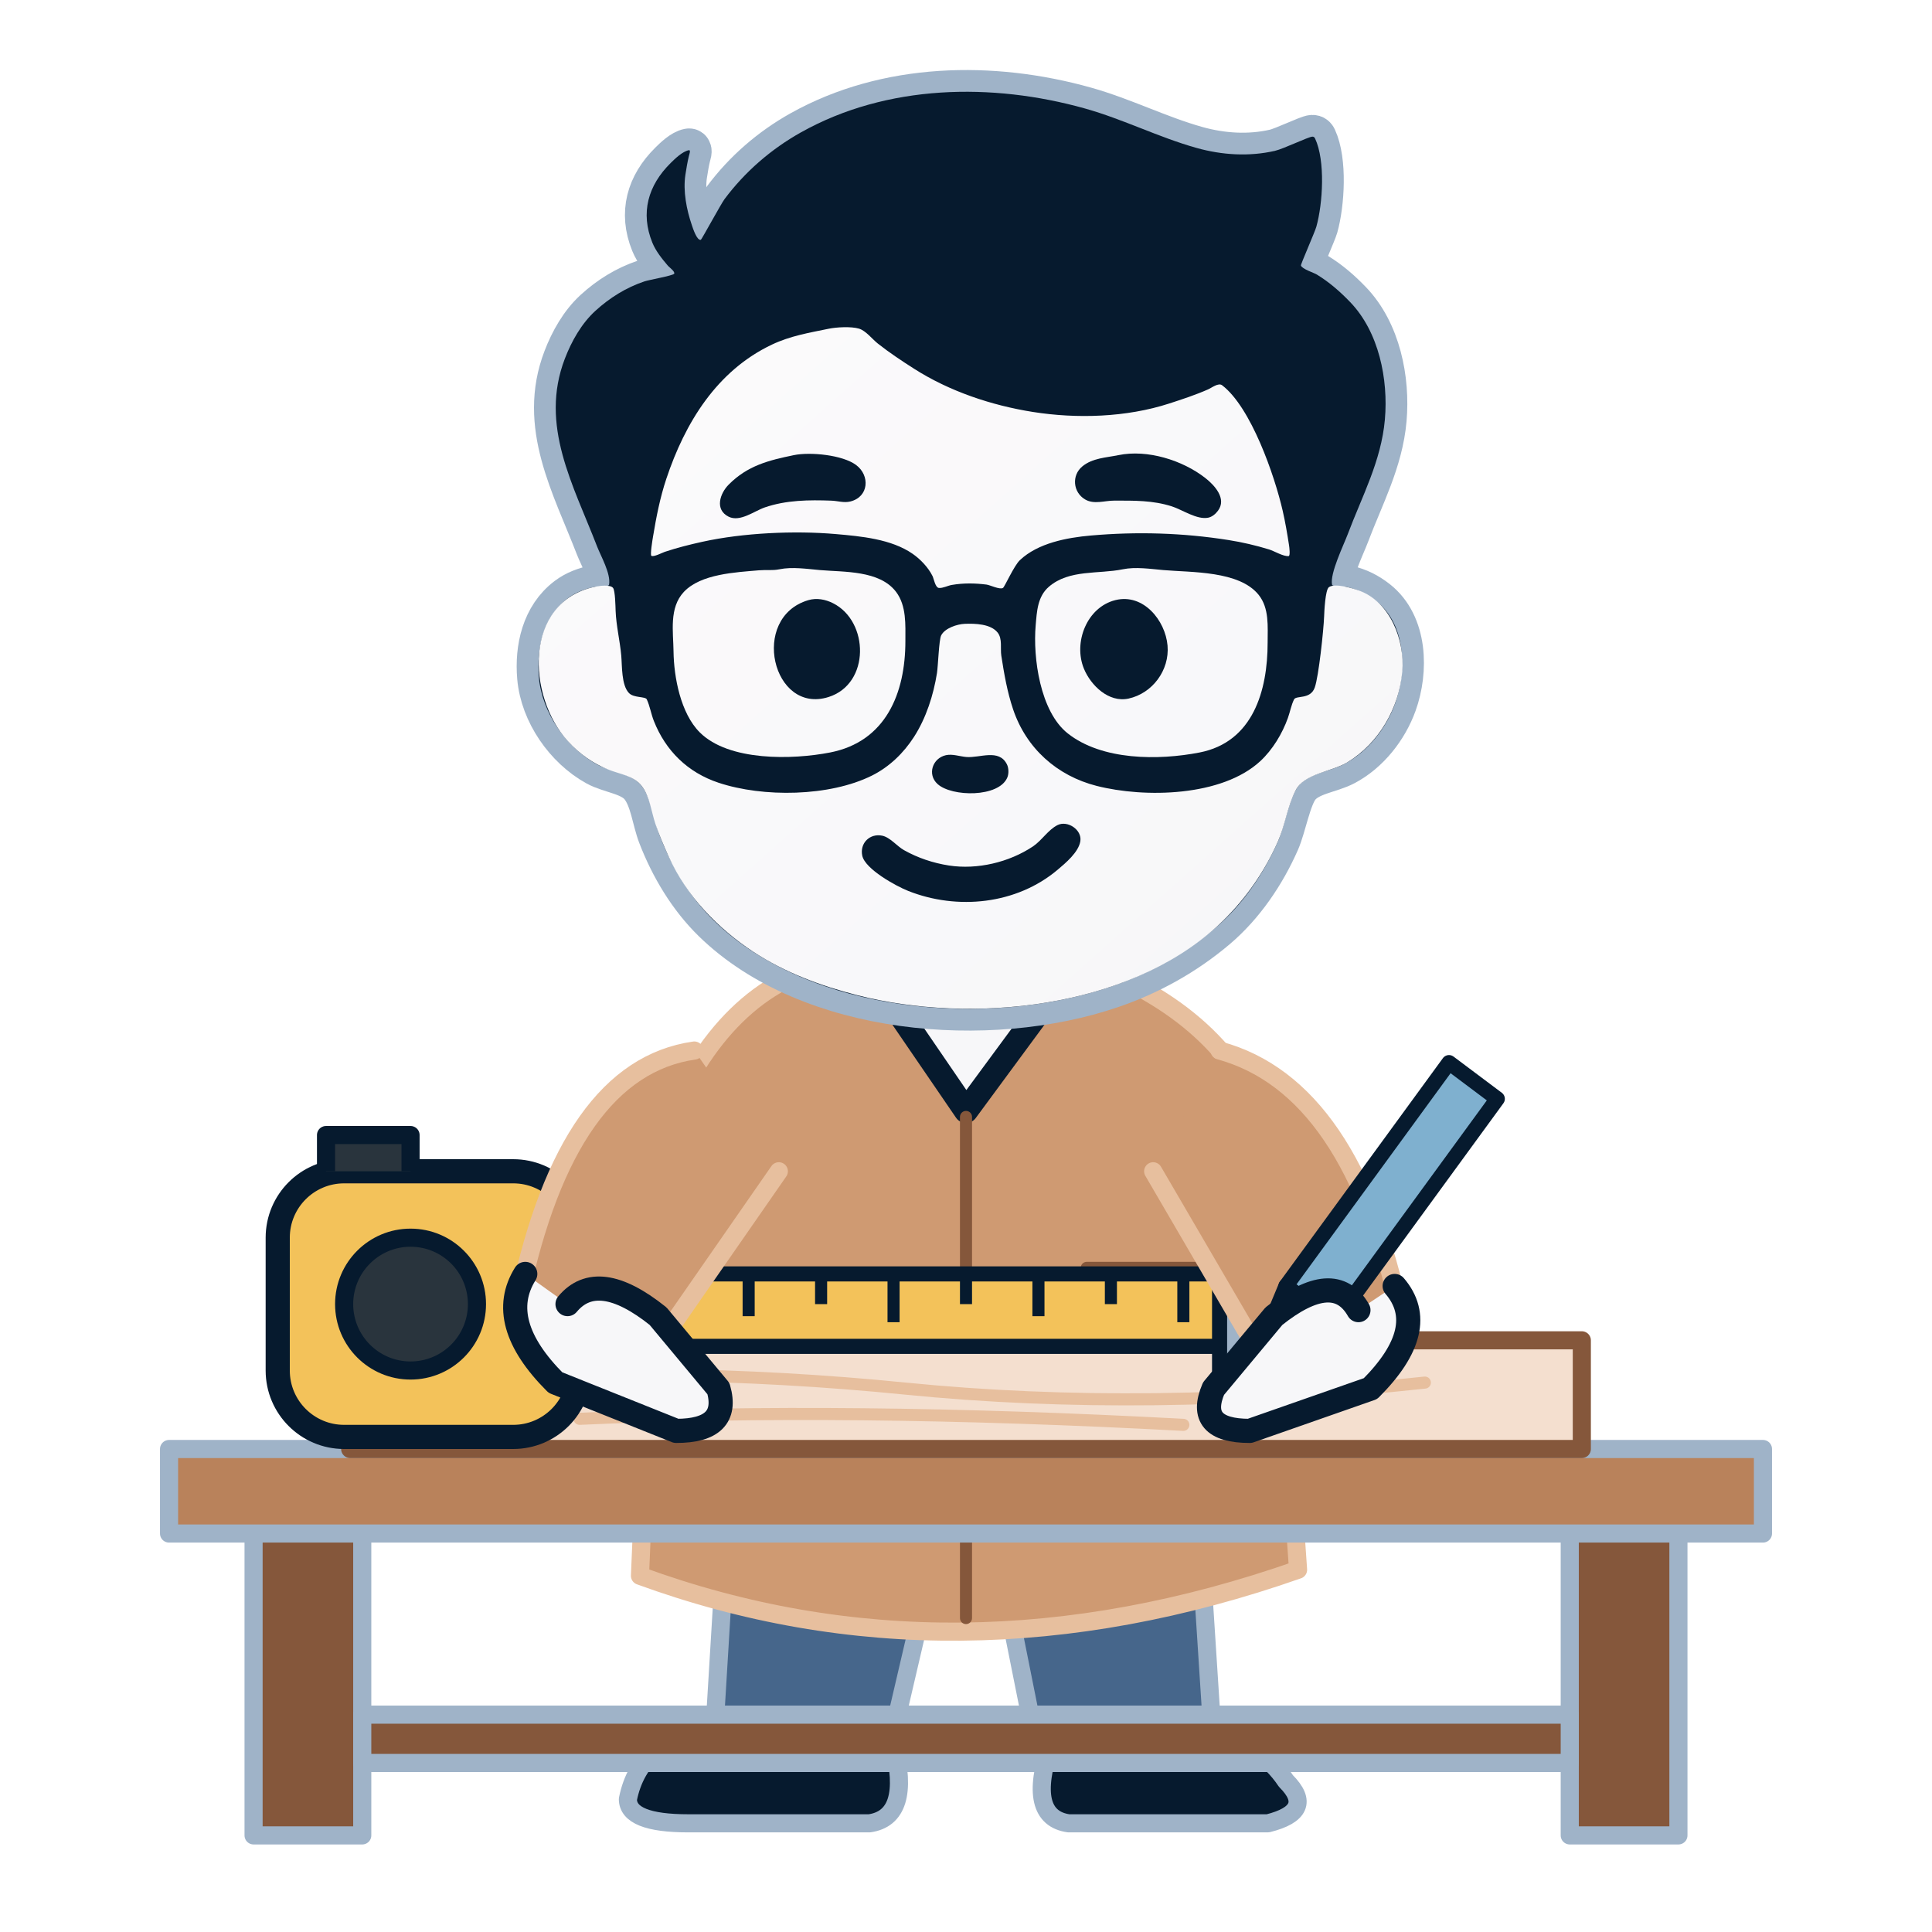
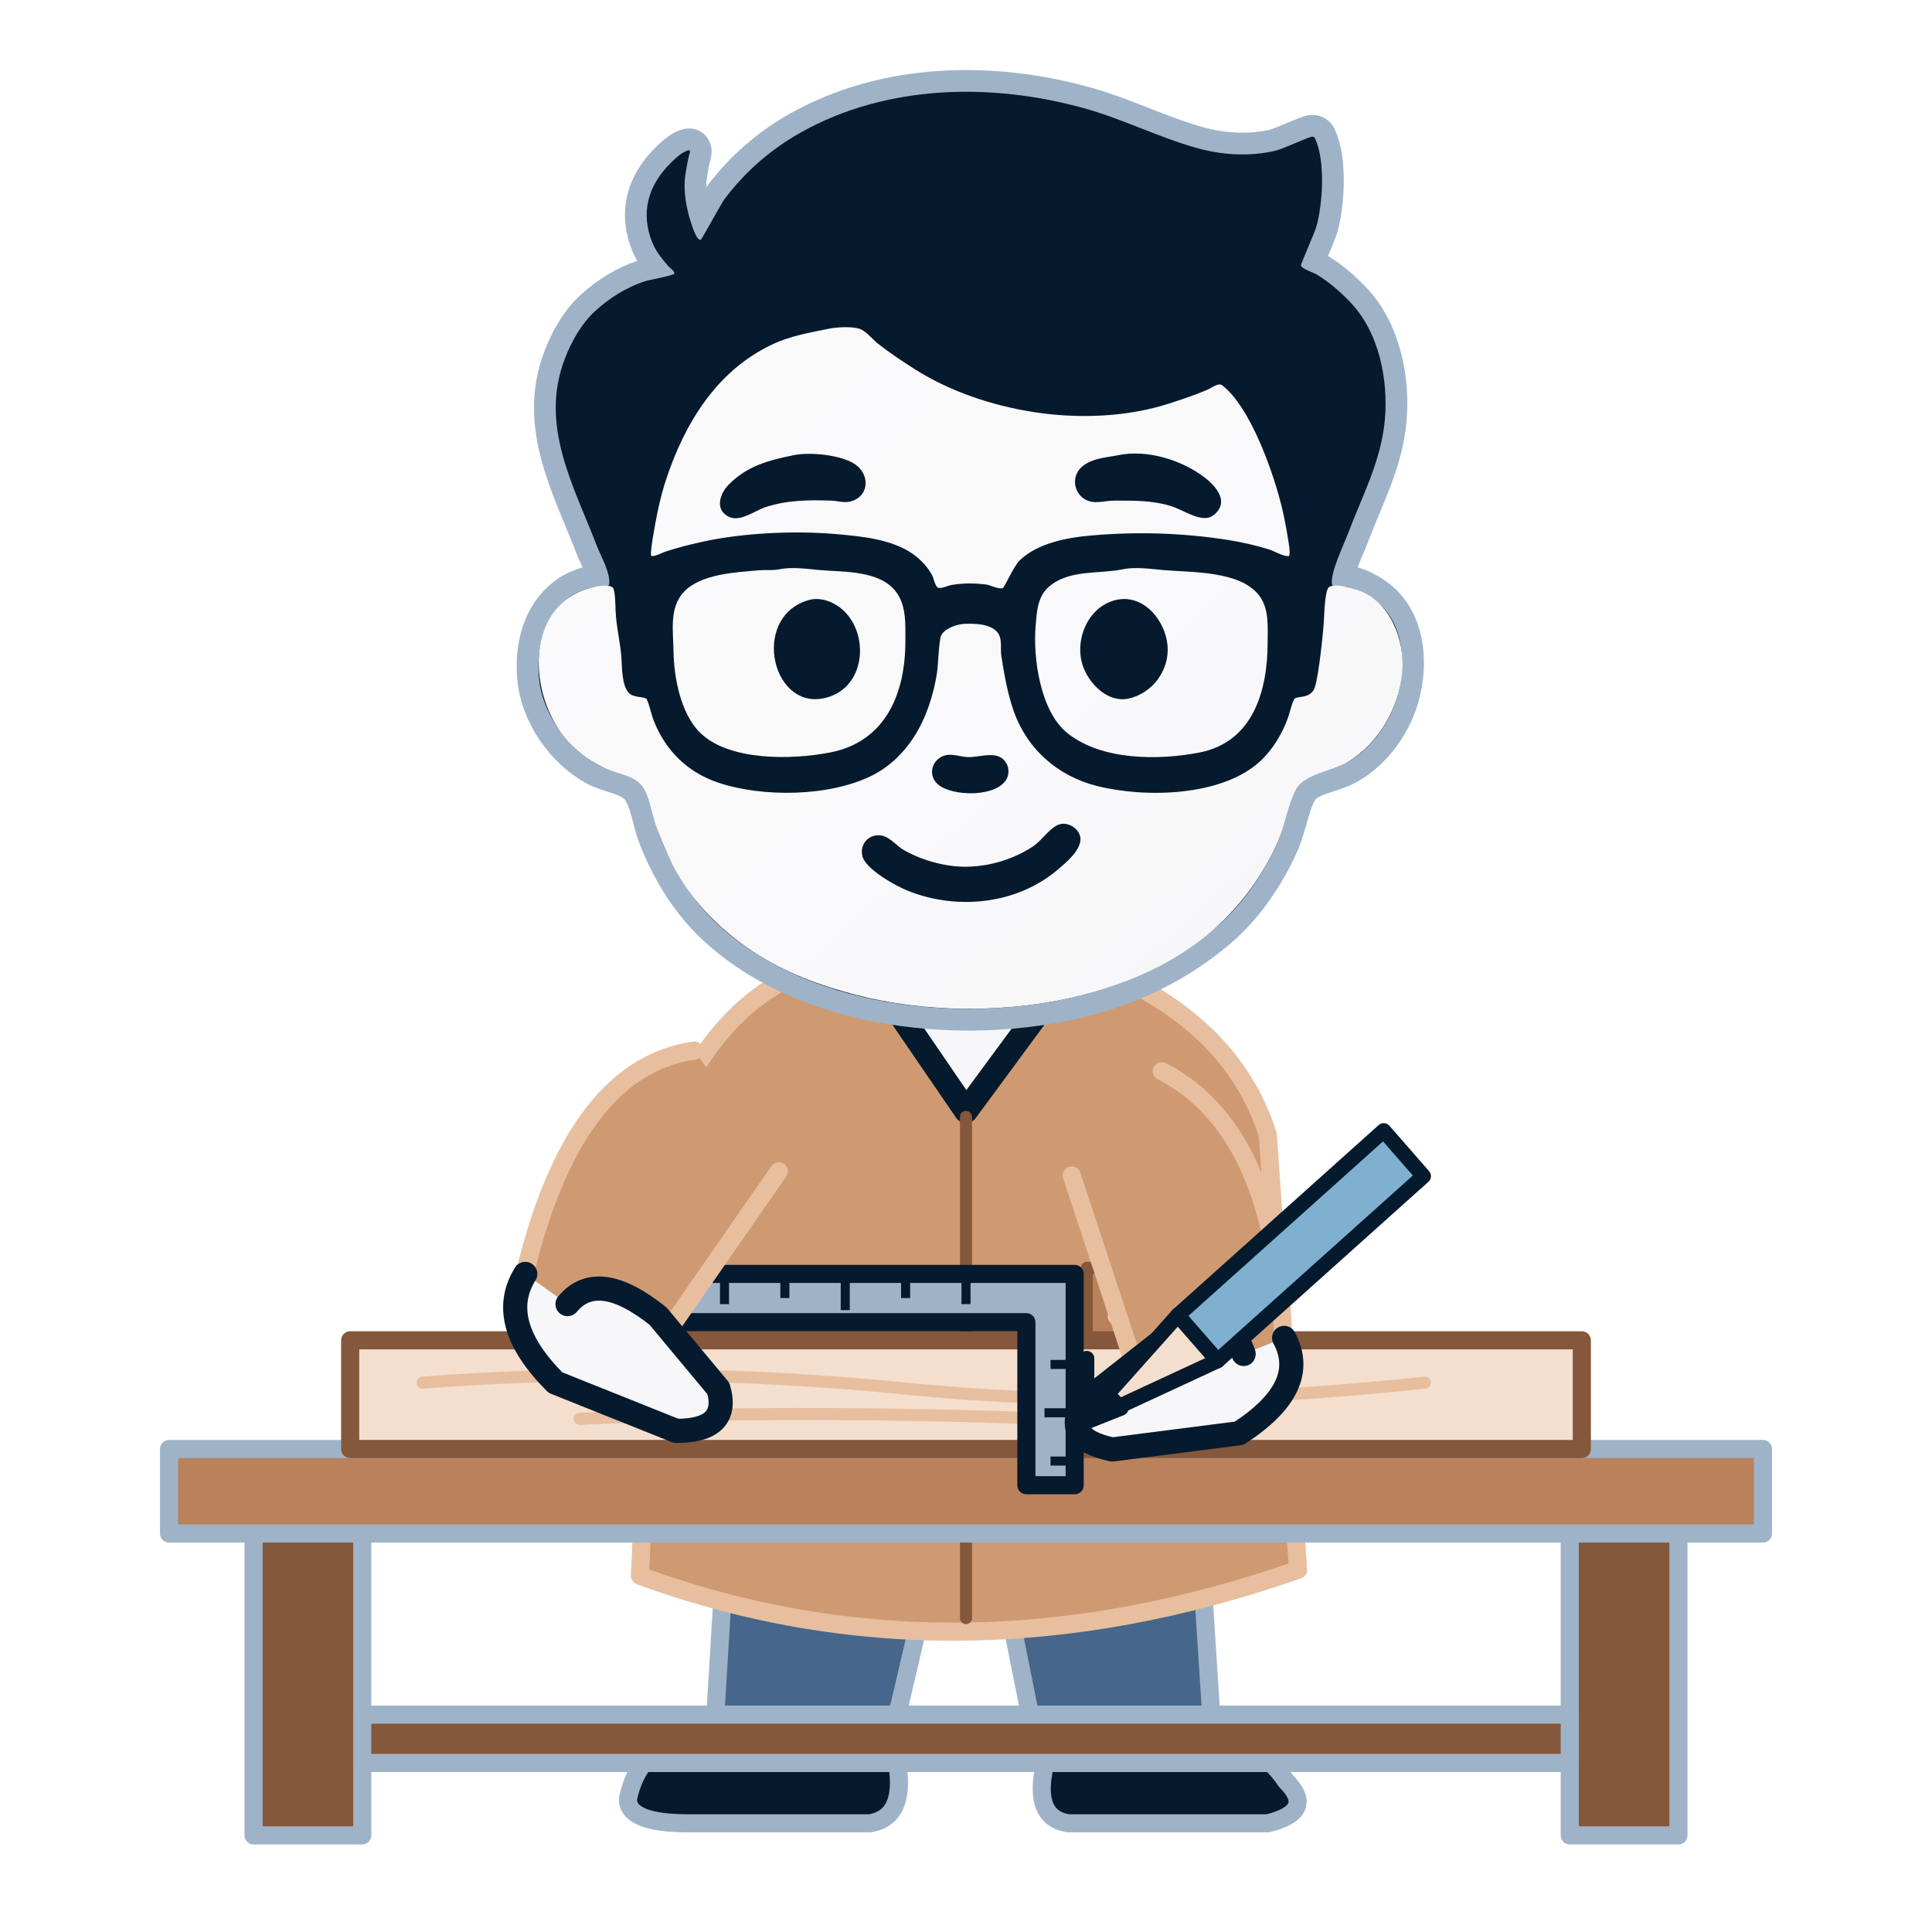
<svg xmlns="http://www.w3.org/2000/svg" width="320" height="320" viewBox="0 0 320 320" role="img" aria-labelledby="title description">
  <defs>
    <linearGradient id="face-gradient" x1="410" y1="475" x2="815" y2="930" gradientUnits="userSpaceOnUse">
      <stop offset="0" stop-color="#fbfafb" />
      <stop offset="1" stop-color="#f7f7f9" />
    </linearGradient>
-     <clipPath id="tape-slot">
-       <rect x="96" y="200" width="160" height="40" />
-     </clipPath>
  </defs>
  <style>
-     #blade { transform-box: fill-box; transform-origin: 0% 50%; animation: blade 4s ease-in-out infinite; }
-     #pencil-arm { transform-box: fill-box; transform-origin: 20% 5%; animation: tap 4s ease-in-out infinite; }
-     #head { transform-box: fill-box; transform-origin: 50% 92%; animation: look 4s ease-in-out infinite; }
-     @keyframes blade {
-       0%, 12%, 38%, 62%, 88%, 100% { transform: translateX(0); }
-       22%, 72% { transform: translateX(-98px); }
+     #square { transform-box: fill-box; transform-origin: 50% 50%; animation: snug 3s ease-in-out infinite; }
+     #stroke { transform-box: fill-box; transform-origin: 50% 50%; animation: stroke 3s ease-in-out infinite; }
+     #head { transform-box: fill-box; transform-origin: 50% 92%; animation: look 3s ease-in-out infinite; }
+     @keyframes snug {
+       0%, 14%, 100% { transform: translateX(0); }
+       6% { transform: translateX(-4px); }
    }
-     @keyframes tap {
-       0%, 40%, 48%, 90%, 98%, 100% { transform: translate(0, 0); }
-       44%, 94% { transform: translate(-2px, 7px); }
+     @keyframes stroke {
+       0%, 16%, 48%, 92%, 100% { transform: translate(0, 0); }
+       32%, 70% { transform: translate(1px, -13px); }
    }
    @keyframes look {
-       0%, 60%, 100% { transform: rotate(0deg); }
-       14%, 34%, 64%, 84% { transform: rotate(-5deg); }
-       42%, 50%, 92% { transform: rotate(4deg); }
+       0%, 16%, 100% { transform: rotate(-2deg); }
+       40%, 80% { transform: rotate(3deg); }
    }
    @media (prefers-reduced-motion: reduce) { * { animation: none !important; } }
  </style>
  <g stroke="#061a2e" stroke-width="4" stroke-linejoin="round" stroke-linecap="round">
    <path d="M120 259 L118 292 Q131 298 147 291 L154 261 M166 261 L172 291 Q187 298 201 290 L199 259" fill="#46668b" stroke="#9fb3c8" stroke-width="3" />
    <path d="M118 286 Q106 288 104 298 Q104 302 114 302 H144 Q151 301 148 289 M174 289 Q170 301 177 302 H210 Q218 300 213 295 Q209 289 200 286" fill="#061a2e" stroke="#9fb3c8" stroke-width="3" />
    <path d="M136 160 Q118 165 109 190 L106 261 Q158 280 215 260 L210 188 Q204 169 181 160 Z" fill="#cf9a72" stroke="#e7bf9e" stroke-width="3" />
    <path d="M147 165 L160 184 L174 165" fill="#f7f7f9" />
    <path d="M160 185 V268" fill="none" stroke="#85573b" stroke-width="2" />
    <path d="M180 210 H199 V229 Q189 237 180 229 Z" fill="#b9825b" stroke="#85573b" stroke-width="2" />
    <path d="M185 218 H194" stroke="#f4dfcf" stroke-width="3" />
  </g>
  <g id="bench" stroke="#9fb3c8" stroke-width="3" stroke-linejoin="round">
    <path d="M42 252 H60 V304 H42 Z M260 252 H278 V304 H260 Z" fill="#85573b" />
    <path d="M60 284 H260 V292 H60 Z" fill="#85573b" />
    <path d="M28 240 H292 V254 H28 Z" fill="#b9825b" />
  </g>
  <g id="board">
    <path d="M58 222 H262 V240 H58 Z" fill="#f4dfcf" stroke="#85573b" stroke-width="3" stroke-linejoin="round" />
    <path d="M70 229 Q110 226 150 230 T236 229 M96 235 Q140 233 196 236" fill="none" stroke="#e7bf9e" stroke-width="2" stroke-linecap="round" />
-     <path d="M207 222 V231" stroke="#061a2e" stroke-width="3" stroke-linecap="round" />
  </g>
-   <g id="tape" stroke="#061a2e" stroke-linejoin="round">
-     <g clip-path="url(#tape-slot)">
-       <g id="blade">
-         <path d="M90 211 H204 V223 H90 Z" fill="#f3c25a" stroke-width="2.5" />
-         <path d="M112 211 V216 M124 211 V218 M136 211 V216 M148 211 V219 M160 211 V216 M172 211 V218 M184 211 V216 M196 211 V219" stroke-width="2" />
-         <path d="M202 207 H208 V227 H202 Z" fill="#9fb3c8" stroke-width="2.5" />
-       </g>
-     </g>
-     <rect x="46" y="194" width="50" height="44" rx="11" fill="#f3c25a" stroke-width="4" />
-     <circle cx="68" cy="216" r="11" fill="#29343d" stroke-width="3" />
-     <path d="M54 194 V188 H68 V194" fill="#29343d" stroke-width="3" />
+   <path d="M180 225 V238" stroke="#061a2e" stroke-width="2.5" stroke-linecap="round" />
+   <g id="square" stroke="#061a2e" stroke-linejoin="round">
+     <path d="M100 211 H178 V246 H170 V219 H100 Z" fill="#9fb3c8" stroke-width="3" />
+     <path d="M110 211 V215 M120 211 V216 M130 211 V215 M140 211 V217 M150 211 V215 M160 211 V216 M174 226 H178 M173 234 H178 M174 242 H178" stroke-width="1.5" />
  </g>
  <path d="M115 174 Q94 177 86 215 L104 230 L129 194" fill="#cf9a72" stroke="#e7bf9e" stroke-width="3" stroke-linecap="round" stroke-linejoin="round" />
  <path d="M87 211 Q82 219 92 229 L112 237 Q121 237 119 230 L109 218 Q99 210 94 216" fill="#f7f7f9" stroke="#061a2e" stroke-width="4" stroke-linecap="round" stroke-linejoin="round" />
-   <g id="pencil-arm">
-     <path d="M202 174 Q224 180 232 218 L212 230 L191 194" fill="#cf9a72" stroke="#e7bf9e" stroke-width="3" stroke-linecap="round" stroke-linejoin="round" />
-     <g stroke="#061a2e" stroke-width="2.5" stroke-linejoin="round" stroke-linecap="round">
-       <path d="M213 213 L240 176 L248 182 L221 219 Z" fill="#7fb0cf" />
-       <path d="M213 213 L208 225 L221 219 Z" fill="#f4dfcf" />
-       <path d="M210 221 L208 225 L212 223 Z" fill="#061a2e" />
+   <g transform="rotate(12 205 176) translate(-9 6)">
+     <g id="stroke">
+       <path d="M202 174 Q224 180 232 218 L212 230 L191 194" fill="#cf9a72" stroke="#e7bf9e" stroke-width="3" stroke-linecap="round" stroke-linejoin="round" />
+       <path d="M231 213 Q237 220 227 230 L207 237 Q198 237 201 230 L211 218 Q221 210 225 217" fill="#f7f7f9" stroke="#061a2e" stroke-width="4" stroke-linecap="round" stroke-linejoin="round" />
+       <g stroke="#061a2e" stroke-width="2.5" stroke-linejoin="round" stroke-linecap="round">
+         <path d="M213 213 L240 176 L248 182 L221 219 Z" fill="#7fb0cf" />
+         <path d="M213 213 L201 234 L221 219 Z" fill="#f4dfcf" />
+         <path d="M204 228 L201 234 L207 230 Z" fill="#061a2e" />
+       </g>
    </g>
-     <path d="M231 213 Q237 220 227 230 L207 237 Q198 237 201 230 L211 218 Q221 210 225 217" fill="#f7f7f9" stroke="#061a2e" stroke-width="4" stroke-linecap="round" stroke-linejoin="round" />
  </g>
  <g id="head">
    <g transform="rotate(0 160 105)">
      <g transform="translate(77 9) scale(.24) translate(-278 -263)">
        <g id="eugene-face">
          <path id="hair-and-glasses-silhouette" stroke="#9fb3c8" stroke-width="30" stroke-linejoin="round" paint-order="stroke" d="M 369.23,602.61 C 352.87,560.22 329.29,519.06 347.00,473.00 C 351.61,461.01 358.42,448.84 368.00,440.08 C 377.86,431.06 389.30,423.90 402.00,419.67 C 405.13,418.62 421.28,415.80 422.38,414.46 C 423.45,413.16 418.94,409.86 418.20,408.99 C 414.11,404.20 409.79,398.89 407.39,393.00 C 399.00,372.38 404.38,353.45 420.00,338.01 C 423.05,334.99 428.20,329.98 432.61,329.15 C 434.06,328.88 432.78,332.41 432.63,333.00 C 431.59,337.27 430.87,341.67 430.20,346.00 C 428.43,357.40 430.99,370.26 434.67,381.00 C 435.30,382.84 438.14,391.79 440.86,390.99 C 441.35,390.85 454.84,366.06 457.13,363.00 C 471.25,344.06 489.36,328.36 510.00,316.81 C 569.27,283.63 641.87,282.41 706.00,300.39 C 732.28,307.76 756.77,320.26 783.00,327.61 C 800.53,332.52 819.19,333.69 837.00,329.61 C 842.98,328.24 860.05,319.93 862.89,319.80 C 863.84,319.76 864.40,320.33 864.77,321.14 C 871.91,336.47 870.08,366.07 865.61,382.00 C 864.59,385.65 854.74,407.97 854.98,408.72 C 855.82,411.24 863.72,413.60 866.00,415.00 C 874.65,420.31 881.95,426.70 888.98,434.00 C 908.82,454.61 915.34,487.34 912.92,515.00 C 910.41,543.67 897.13,567.99 887.20,594.38 C 884.40,601.81 874.88,621.28 876.45,629.00 C 876.78,630.66 885.35,630.23 887.00,630.64 C 894.66,632.50 900.79,635.53 907.00,640.39 C 927.60,656.56 928.09,688.54 919.98,711.00 C 913.80,728.13 901.20,744.17 885.00,752.73 C 875.01,758.01 860.52,758.96 853.22,768.00 C 846.99,775.73 843.65,795.86 839.19,806.00 C 829.34,828.39 814.77,849.93 796.00,865.80 C 774.66,883.83 750.42,897.29 724.00,906.33 C 639.71,935.16 516.22,925.50 450.01,860.98 C 433.29,844.69 420.75,823.65 412.39,802.00 C 408.32,791.47 407.05,777.01 400.11,768.02 C 393.08,758.92 378.68,758.30 369.00,752.94 C 347.96,741.30 331.21,717.35 329.08,693.00 C 327.33,672.96 332.10,651.16 349.00,638.41 C 354.70,634.11 361.11,631.83 368.00,630.39 C 369.55,630.07 377.22,630.76 377.52,628.97 C 378.81,621.40 371.76,609.19 369.23,602.61 Z" fill="#061a2e" />
          <path id="hair-highlight" d="M 606.00,289.39 C 598.22,290.99 589.91,290.95 582.00,292.20 C 548.23,297.53 513.80,310.59 487.00,332.18 C 473.79,342.82 461.23,355.38 452.39,370.00 C 450.87,372.52 441.89,390.69 440.86,390.99 C 438.14,391.79 435.30,382.84 434.67,381.00 C 430.97,370.21 429.08,358.43 430.08,347.00 C 430.45,342.71 431.43,338.20 432.39,334.00 C 432.54,333.33 433.91,329.63 433.10,329.17 C 430.71,327.84 416.88,341.07 415.02,343.00 C 401.91,356.63 400.58,376.28 407.39,393.00 C 409.79,398.89 414.11,404.20 418.20,408.99 C 418.94,409.86 423.45,413.16 422.38,414.46 C 422.37,414.48 396.76,421.38 393.00,423.25 C 369.55,434.92 352.65,453.86 344.69,479.00 C 335.96,506.58 342.19,533.49 351.33,560.00 C 353.58,566.52 356.79,572.77 359.73,579.00 C 360.09,579.76 361.48,584.60 362.45,584.60 C 362.78,584.60 362.04,581.25 362.00,581.00 C 361.24,576.63 359.92,572.38 359.19,568.00 C 357.42,557.36 356.00,546.80 356.00,536.00 C 356.00,504.25 367.21,471.58 393.00,451.39 C 403.39,443.27 415.28,436.96 428.00,433.39 C 432.32,432.18 448.98,430.31 451.39,428.30 C 451.75,428.00 467.35,398.06 471.13,393.00 C 488.99,369.05 513.66,349.84 541.00,337.81 C 589.00,316.68 645.05,316.41 695.00,330.39 C 720.86,337.63 745.18,349.37 771.00,356.61 C 784.15,360.30 798.35,362.99 812.00,362.99 C 817.81,362.99 826.36,359.41 831.88,361.31 C 834.81,362.32 833.09,367.79 832.61,370.00 C 830.61,379.04 827.17,388.09 822.38,396.00 C 813.83,410.16 803.26,421.52 790.00,431.37 C 786.22,434.17 782.21,436.63 778.00,438.75 C 777.47,439.01 774.40,440.11 774.40,440.86 C 774.40,441.61 777.54,441.89 778.00,441.94 C 781.74,442.41 785.21,443.00 789.00,443.00 C 800.93,443.00 813.24,440.52 824.00,435.25 C 827.88,433.34 831.93,429.97 836.00,428.70 C 845.86,425.64 871.62,451.95 876.87,459.00 C 891.23,478.26 897.10,503.43 897.98,527.00 C 898.20,533.01 897.00,538.95 897.00,545.00 C 897.00,553.84 895.27,563.36 893.38,572.00 C 892.73,575.01 892.13,578.01 891.37,581.00 C 891.12,581.98 890.89,582.96 890.64,583.94 C 890.50,584.49 889.74,585.60 890.30,585.60 C 890.92,585.60 892.48,581.54 892.75,581.00 C 895.51,575.48 898.31,569.84 900.33,564.00 C 908.44,540.50 915.12,517.20 912.92,492.00 C 910.73,466.89 899.81,444.61 882.00,427.01 C 876.52,421.59 869.82,416.87 863.00,413.27 C 861.16,412.30 855.68,410.82 854.98,408.72 C 854.74,407.97 864.59,385.65 865.61,382.00 C 870.08,366.07 871.91,336.47 864.77,321.14 C 864.40,320.33 863.84,319.76 862.89,319.80 C 860.05,319.93 842.98,328.24 837.00,329.61 C 819.19,333.69 800.53,332.52 783.00,327.61 C 764.86,322.52 747.70,314.37 730.00,308.02 C 698.12,296.58 663.87,289.00 630.00,289.00 C 622.31,289.00 613.54,287.84 606.00,289.39 Z" fill="url(#hair-gradient)" />
          <g id="face-and-lenses" fill="url(#face-gradient)">
            <path id="face-and-ears" d="M 368.00,630.39 C 318.07,640.80 320.92,706.13 349.08,737.00 C 356.96,745.64 366.16,752.23 377.00,756.61 C 384.95,759.82 394.54,760.81 400.11,768.02 C 405.59,775.11 406.66,785.65 409.45,794.00 C 412.06,801.85 415.43,809.47 418.81,817.00 C 430.89,843.85 452.68,866.32 477.00,882.33 C 498.89,896.73 523.73,905.94 549.00,912.37 C 627.76,932.42 734.91,921.58 797.00,864.92 C 815.05,848.45 829.35,828.37 839.19,806.00 C 844.11,794.81 845.77,781.79 851.30,771.00 C 857.32,759.23 876.09,758.20 887.00,751.61 C 908.73,738.47 922.72,714.15 924.92,689.00 C 926.80,667.54 916.70,640.86 895.00,633.02 C 890.65,631.45 878.44,627.78 874.31,630.70 C 871.75,632.51 871.11,647.53 870.98,651.00 C 870.63,660.19 867.28,692.24 864.51,700.00 C 861.49,708.46 851.69,705.25 850.23,708.19 C 848.29,712.10 847.46,716.88 845.98,721.00 C 842.08,731.86 835.44,742.91 826.92,750.80 C 800.45,775.30 747.24,776.32 714.00,767.87 C 686.63,760.92 665.37,741.90 656.33,715.00 C 652.24,702.80 650.16,690.64 648.20,678.00 C 647.43,673.04 649.06,666.37 645.69,662.09 C 640.90,655.99 629.97,655.76 623.00,656.02 C 617.74,656.22 609.23,659.00 606.70,664.01 C 605.14,667.09 604.59,684.98 603.80,690.00 C 601.39,705.24 596.33,720.98 587.98,734.00 C 580.80,745.19 570.96,754.73 559.00,760.71 C 529.68,775.37 483.75,775.92 453.00,765.67 C 431.84,758.61 416.59,743.75 408.39,723.00 C 406.50,718.21 405.68,712.78 403.52,708.14 C 402.55,706.05 394.56,707.27 391.23,703.79 C 385.96,698.30 386.55,685.16 385.92,678.00 C 385.01,667.69 382.41,657.34 382.02,647.00 C 381.92,644.09 381.73,633.32 380.30,631.31 C 378.46,628.72 370.68,629.83 368.00,630.39 Z" />
            <path id="right-lens" d="M 732.00,618.39 C 715.31,621.82 695.13,618.35 681.08,630.39 C 673.17,637.18 672.75,647.48 671.92,657.00 C 669.96,679.43 675.00,716.56 694.01,731.61 C 717.72,750.38 756.64,750.34 785.00,744.82 C 821.93,737.64 832.00,702.13 832.00,669.00 C 832.00,657.95 833.21,645.23 825.78,636.00 C 812.31,619.29 779.52,620.63 760.00,618.92 C 751.11,618.14 740.89,616.56 732.00,618.39 Z" />
            <path id="left-lens" d="M 495.00,618.39 C 490.34,619.35 485.70,618.67 481.00,619.08 C 465.01,620.48 440.80,621.50 429.09,634.02 C 418.79,645.03 421.84,661.58 421.99,675.00 C 422.21,692.92 426.91,717.75 440.08,730.92 C 460.16,751.00 504.19,749.85 530.00,744.82 C 568.53,737.33 582.00,703.88 582.00,668.00 C 582.00,656.66 582.83,643.58 575.59,634.00 C 564.22,618.97 539.67,620.38 523.00,618.92 C 514.11,618.14 503.89,616.56 495.00,618.39 Z" />
            <path id="forehead" d="M 529.00,452.39 C 515.49,455.17 502.66,457.29 490.00,463.27 C 451.87,481.28 429.88,517.32 417.00,556.00 C 412.64,569.10 410.07,582.42 407.81,596.00 C 407.52,597.71 405.74,608.47 406.70,609.08 C 408.28,610.07 414.29,606.90 416.00,606.33 C 424.58,603.47 433.18,601.33 442.00,599.38 C 469.94,593.23 505.54,591.59 534.00,594.08 C 551.32,595.59 572.28,597.48 587.00,607.70 C 592.43,611.47 597.74,617.06 600.71,623.00 C 601.67,624.92 602.61,631.11 605.23,631.28 C 607.99,631.45 611.26,629.66 614.00,629.19 C 622.22,627.80 629.78,627.92 638.00,628.94 C 640.49,629.26 647.31,632.66 649.38,631.22 C 650.56,630.40 656.96,615.93 661.02,612.08 C 673.47,600.29 693.44,596.53 710.00,595.08 C 741.79,592.29 773.42,593.21 805.00,598.20 C 814.34,599.67 823.96,601.90 833.00,604.69 C 836.66,605.81 842.74,609.61 846.49,609.28 C 847.75,609.16 846.95,602.97 846.80,602.00 C 845.56,593.96 844.21,585.94 842.39,578.00 C 836.83,553.75 820.54,506.61 800.61,491.40 C 798.04,489.43 793.41,493.13 791.00,494.19 C 782.23,498.05 773.10,501.05 764.00,504.00 C 734.50,513.55 700.43,514.61 670.00,509.80 C 641.51,505.30 612.40,495.56 588.00,479.98 C 579.40,474.49 571.02,468.94 563.00,462.61 C 559.20,459.61 554.68,453.69 550.00,452.31 C 544.53,450.70 534.56,451.25 529.00,452.39 Z" />
          </g>
          <g id="facial-features" fill="#061a2e">
            <path id="smile" d="M 687.00,794.92 C 693.87,791.49 703.97,798.11 702.75,806.00 C 701.56,813.64 692.54,821.14 687.00,825.80 C 658.63,849.70 617.88,853.79 584.00,840.38 C 575.54,837.04 554.15,825.29 552.23,816.00 C 550.45,807.38 557.46,800.47 566.00,802.23 C 571.47,803.36 576.15,809.46 581.00,812.19 C 590.58,817.58 601.14,821.11 612.00,822.80 C 631.63,825.85 653.62,820.59 670.00,809.67 C 676.12,805.58 680.49,798.18 687.00,794.92 Z" />
            <path id="nose" d="M 610.00,746.67 C 614.45,745.69 619.54,747.53 624.00,747.92 C 633.34,748.74 646.57,741.99 652.08,753.00 C 653.33,755.50 653.45,759.42 652.38,762.00 C 646.61,775.99 614.08,775.54 604.21,766.59 C 596.88,759.94 600.76,748.68 610.00,746.67 Z" />
            <path id="right-eye" d="M 727.00,639.64 C 746.20,634.92 761.40,653.61 762.92,671.00 C 764.41,688.06 752.45,704.03 736.00,707.61 C 722.33,710.58 709.98,698.55 705.22,687.00 C 697.76,668.92 707.21,644.50 727.00,639.64 Z" />
            <path id="left-eye" d="M 515.00,639.69 C 520.73,637.99 526.77,639.14 532.00,641.76 C 557.00,654.26 557.82,697.39 529.00,706.53 C 490.28,718.81 474.43,651.70 515.00,639.69 Z" />
            <path id="right-eyebrow" d="M 729.00,539.61 C 748.97,535.49 773.29,543.10 789.00,555.39 C 795.38,560.39 803.97,569.67 797.71,577.99 C 796.08,580.16 793.72,582.21 791.00,582.77 C 783.30,584.36 773.28,577.36 766.00,575.00 C 752.78,570.72 739.72,570.99 726.00,571.00 C 719.35,571.00 712.19,573.80 706.00,570.16 C 697.67,565.25 696.60,553.62 704.08,547.41 C 711.14,541.56 720.48,541.37 729.00,539.61 Z" />
            <path id="left-eyebrow" d="M 505.00,539.61 C 516.28,537.28 538.63,539.42 548.00,546.42 C 557.72,553.68 556.82,568.43 544.00,571.59 C 539.52,572.69 535.42,571.19 531.00,571.02 C 515.45,570.45 499.85,570.59 485.00,575.67 C 477.75,578.15 467.85,586.01 460.00,582.08 C 450.22,577.17 454.06,566.02 460.01,560.00 C 473.03,546.83 487.59,543.20 505.00,539.61 Z" />
          </g>
        </g>
      </g>
    </g>
  </g>
</svg>
